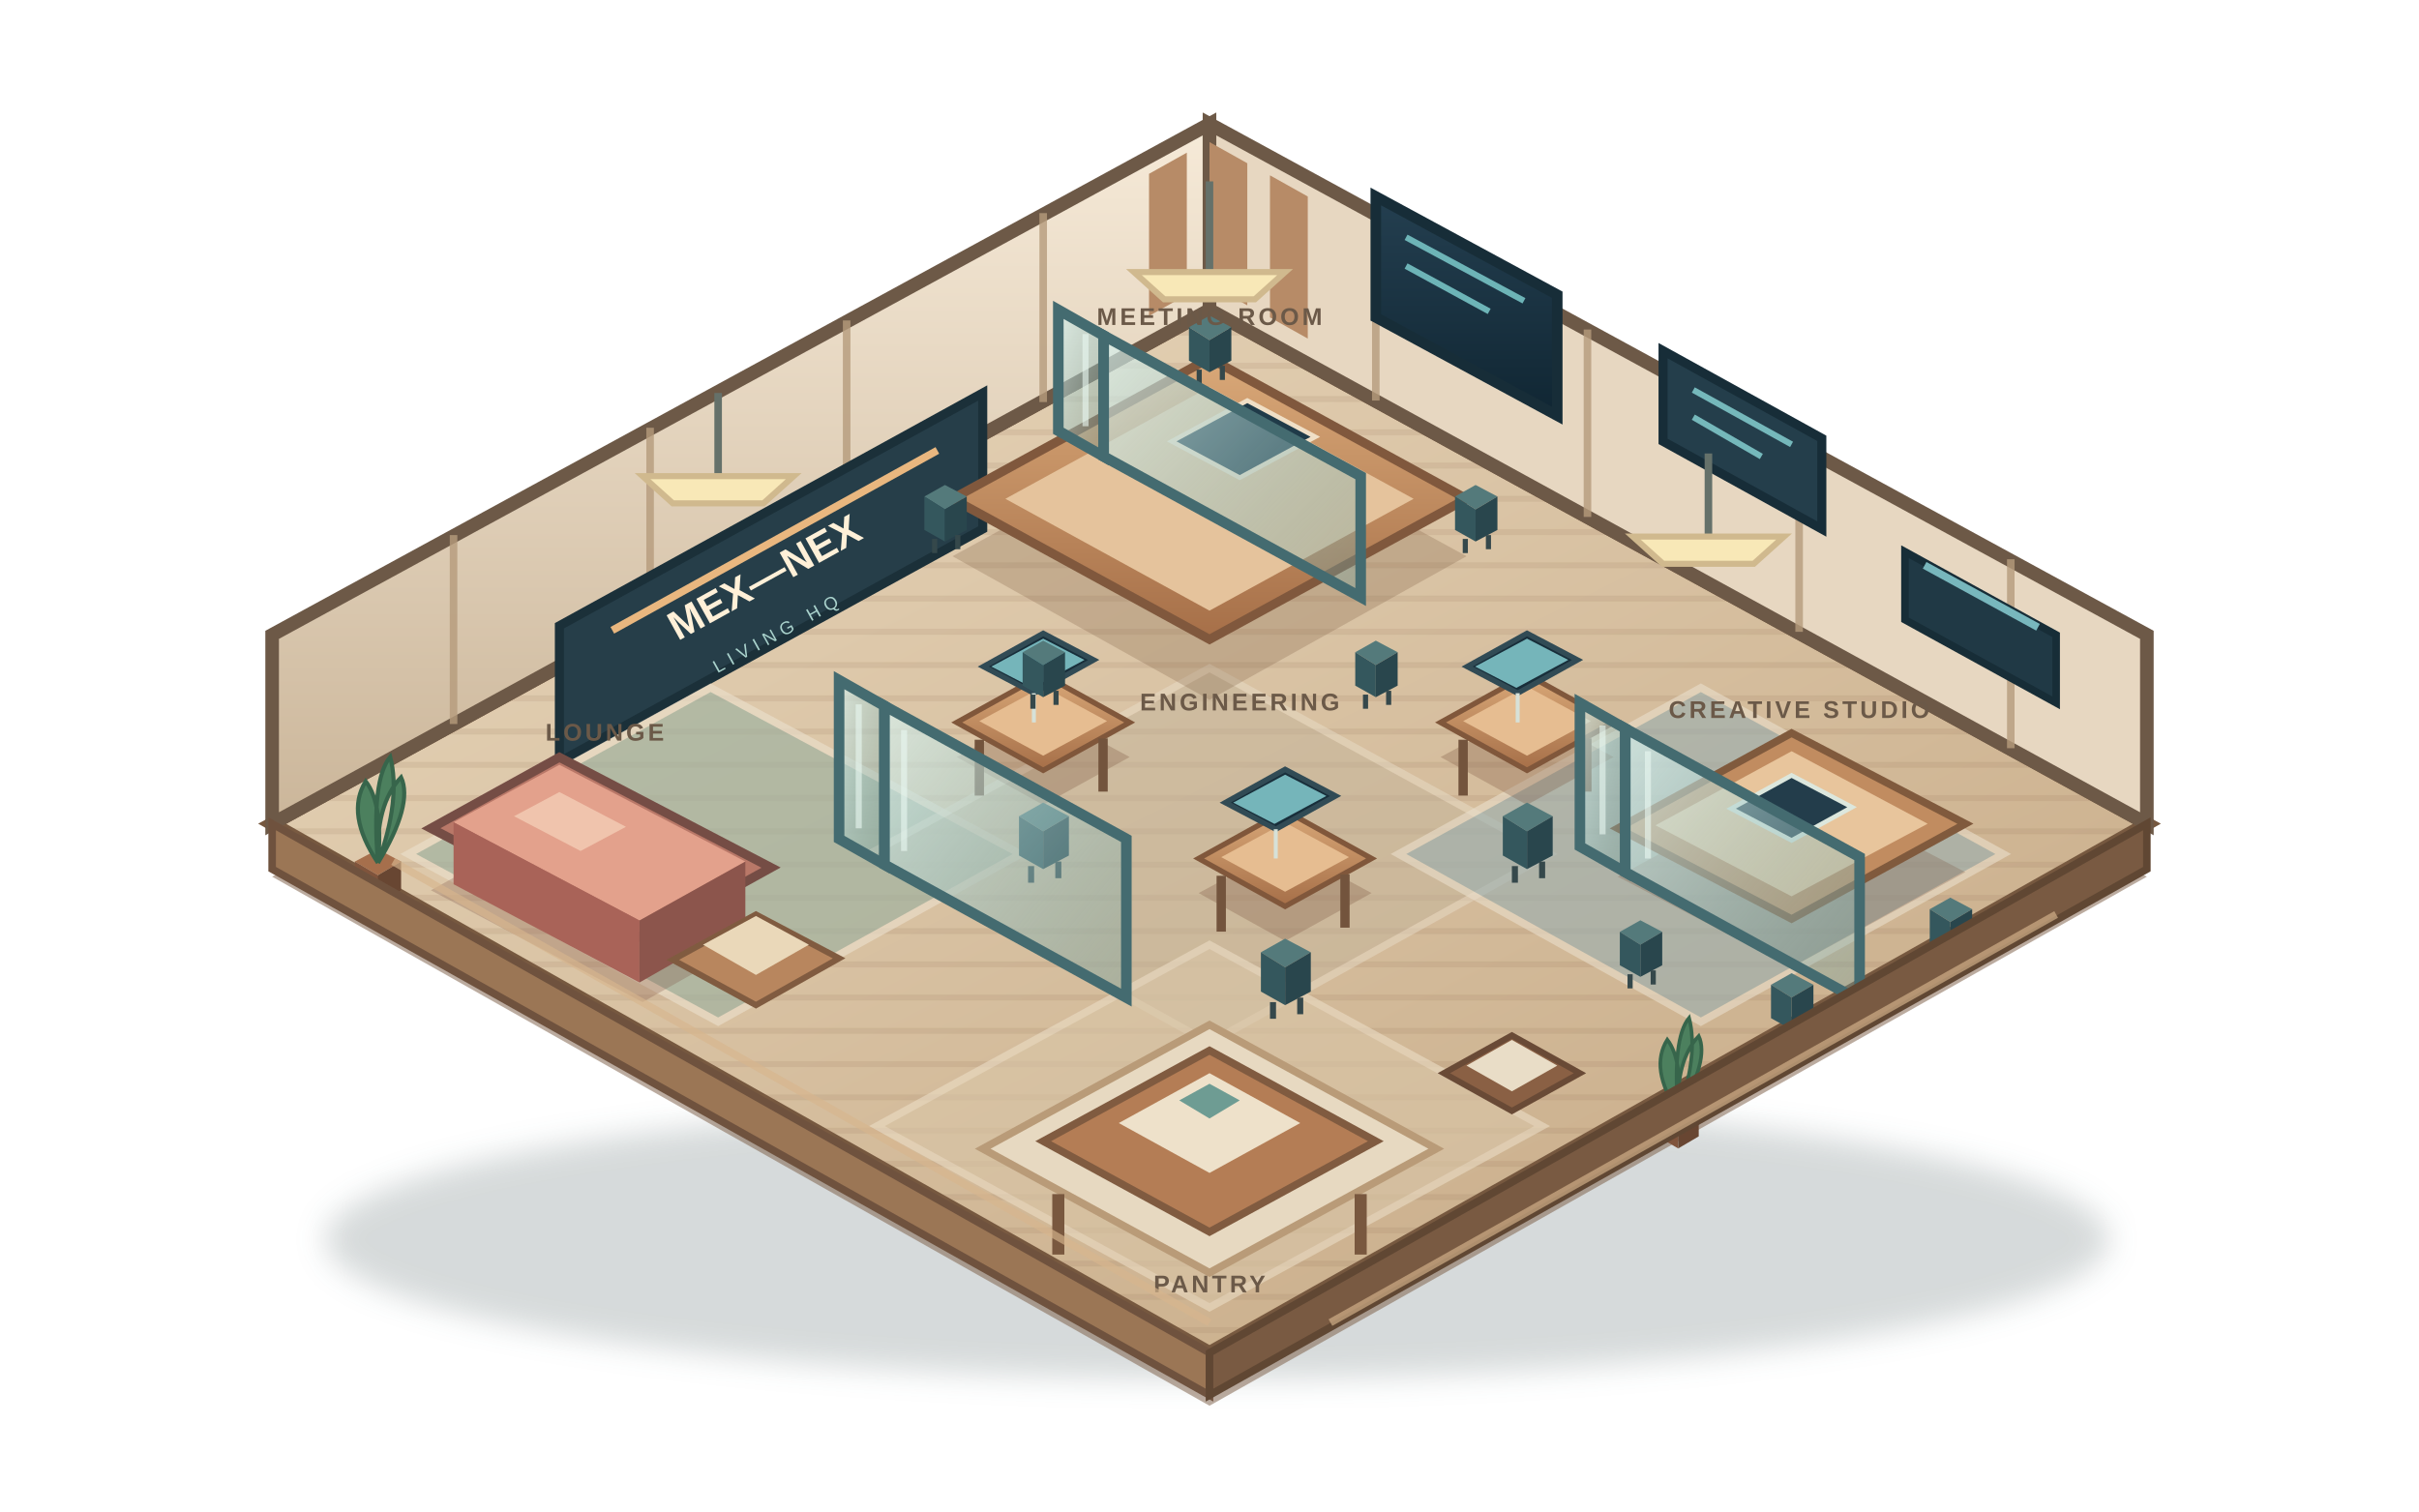
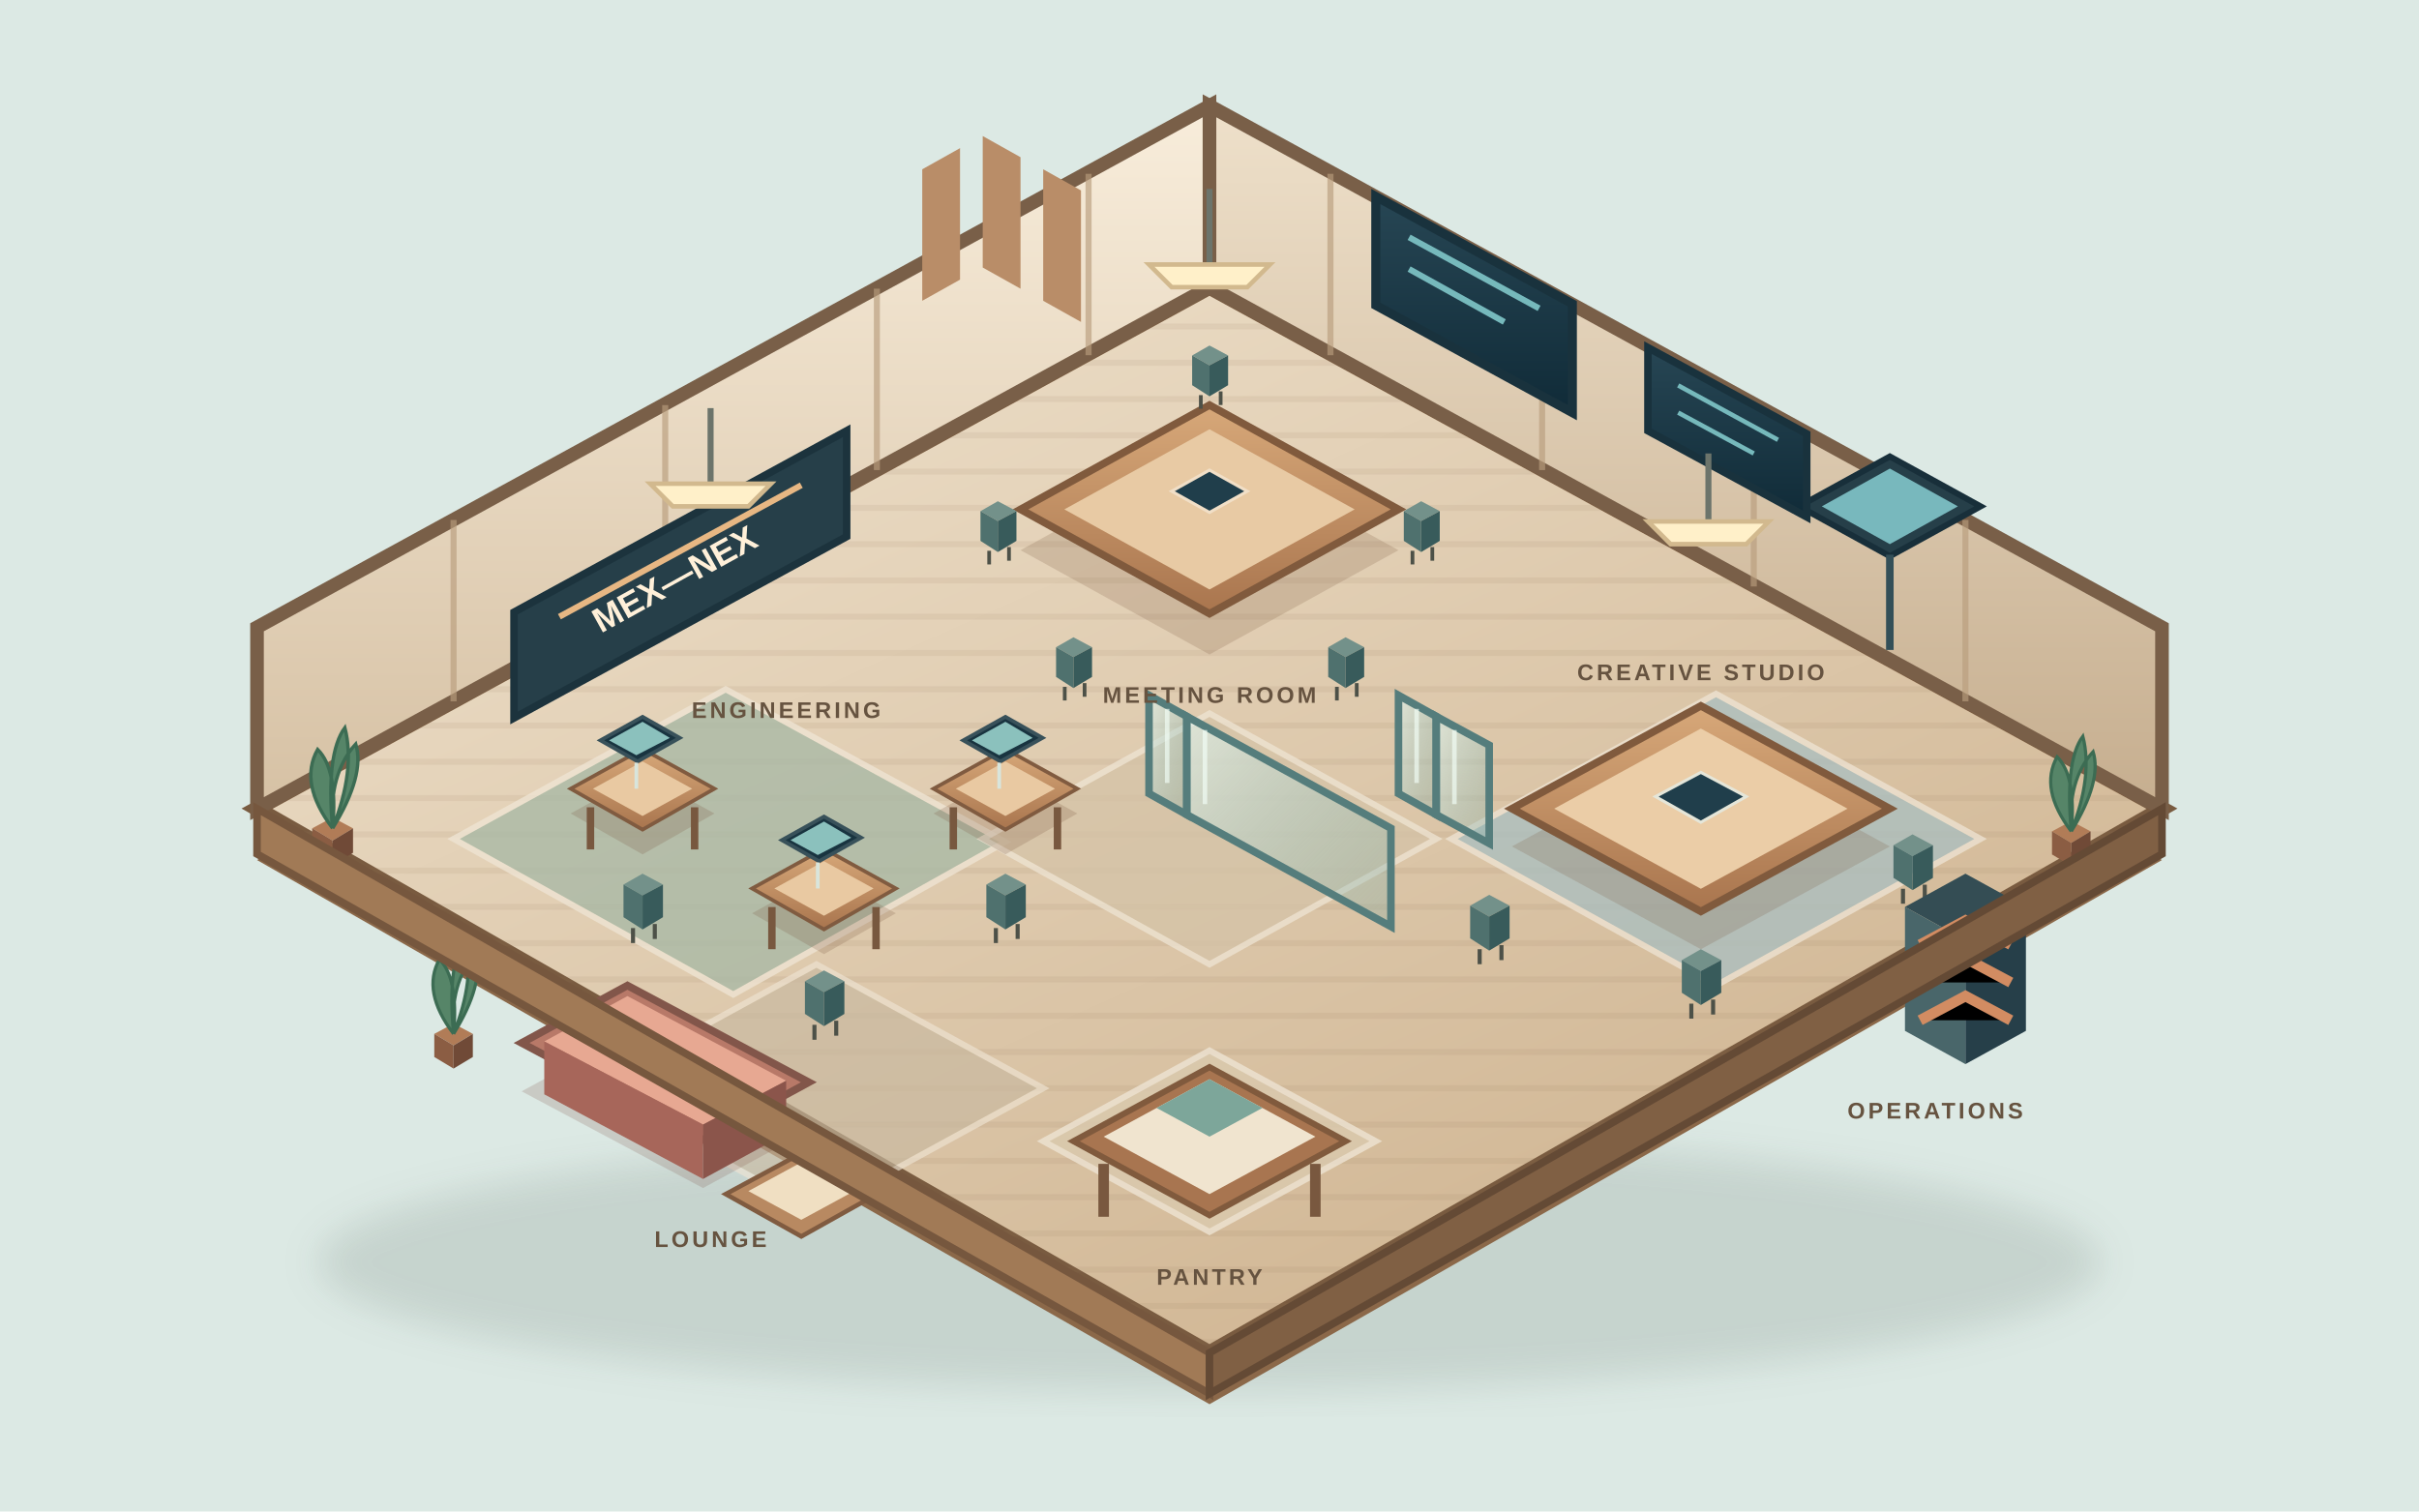
<svg xmlns="http://www.w3.org/2000/svg" width="1600" height="1000" viewBox="0 0 1600 1000">
  <defs>
-     <linearGradient id="floor" x2="0.9" y2="1">
-       <stop stop-color="#e9d8bd" />
-       <stop offset="1" stop-color="#c6a985" />
+     <linearGradient id="floor" x2="0.8" y2="1">
+       <stop stop-color="#f1e5d1" />
+       <stop offset="1" stop-color="#cdb18d" />
    </linearGradient>
-     <linearGradient id="wall" x2="0" y2="1">
-       <stop stop-color="#f6ead8" />
-       <stop offset="1" stop-color="#cbb69a" />
+     <linearGradient id="wallL" x2="0" y2="1">
+       <stop stop-color="#f8eddb" />
+       <stop offset="1" stop-color="#d6c1a4" />
+     </linearGradient>
+     <linearGradient id="wallR" x2="0" y2="1">
+       <stop stop-color="#eee0ca" />
+       <stop offset="1" stop-color="#c6ae8f" />
    </linearGradient>
    <linearGradient id="wood" x2="0" y2="1">
-       <stop stop-color="#d9a878" />
-       <stop offset="1" stop-color="#a66f48" />
+       <stop stop-color="#d7a879" />
+       <stop offset="1" stop-color="#a9754e" />
    </linearGradient>
    <linearGradient id="glass" x2="1" y2="1">
-       <stop stop-color="#d9f3f0" stop-opacity=".7" />
-       <stop offset="1" stop-color="#6d9e9d" stop-opacity=".34" />
+       <stop stop-color="#e2f5ef" stop-opacity=".65" />
+       <stop offset="1" stop-color="#78a8a3" stop-opacity=".3" />
    </linearGradient>
    <linearGradient id="screen" x2="0" y2="1">
-       <stop stop-color="#243f50" />
-       <stop offset="1" stop-color="#102633" />
+       <stop stop-color="#274654" />
+       <stop offset="1" stop-color="#102b38" />
    </linearGradient>
-     <filter id="shadow" x="-30%" y="-30%" width="170%" height="180%">
-       <feGaussianBlur stdDeviation="10" />
+     <pattern id="boards" width="84" height="24" patternUnits="userSpaceOnUse">
+       <path d="M0 1H84M0 23H84" stroke="#987858" stroke-opacity=".13" stroke-width="2" />
+     </pattern>
+     <filter id="soft">
+       <feGaussianBlur stdDeviation="12" />
    </filter>
-     <pattern id="plank" width="72" height="22" patternUnits="userSpaceOnUse">
-       <path d="M0 1H72M0 21H72" stroke="#8d684d" stroke-opacity=".16" stroke-width="2" />
-     </pattern>
    <g id="desk">
-       <path d="M-65 0 0 -35 65 0 0 36Z" fill="#765039" opacity=".28" transform="translate(0 18)" />
-       <path d="M-65 -8 0 -44 65 -8 0 28Z" fill="url(#wood)" stroke="#80573b" stroke-width="4" />
-       <path d="M-48 -9 0 -35 48 -9 0 17Z" fill="#e6bd91" />
-       <path d="M-45 -50 0 -75 38 -55 -7 -30Z" fill="#182e3a" stroke="#314b55" stroke-width="4" />
-       <path d="M-39 -50 0 -71 31 -55 -8 -34Z" fill="#75b5ba" />
-       <path d="M-7 -30V-8" stroke="#d6e1d8" stroke-width="3" />
-       <path d="M-48 5V47M45 4V44" stroke="#73543d" stroke-width="7" />
+       <path d="M-58 -4 0 -36 58 -4 0 29Z" fill="#79563e" opacity=".22" transform="translate(0 14)" />
+       <path d="M-58 -10 0 -42 58 -10 0 23Z" fill="url(#wood)" stroke="#805b40" stroke-width="3" />
+       <path d="M-40 -10 0 -32 40 -10 0 12Z" fill="#e9c9a2" />
+       <path d="M-34 -49 0 -68 30 -51 -4 -32Z" fill="#193440" stroke="#38515a" stroke-width="3" />
+       <path d="M-27 -49 0 -64 22 -51 -5 -37Z" fill="#8bc1bd" />
+       <path d="M-5 -31V-10" stroke="#d8e5dc" stroke-width="3" />
+       <path d="M-42 5V39M42 5V39" stroke="#78583f" stroke-width="6" />
    </g>
    <g id="chair">
-       <path d="M-16 -10 0 -19 17 -10 0 0Z" fill="#547a7b" />
-       <path d="M-16 -10V16L0 25V0Z" fill="#34575d" />
-       <path d="M0 0 17 -10V16L0 25Z" fill="#29464d" />
-       <path d="M-8 23V34M10 20V31" stroke="#35484b" stroke-width="4" />
+       <path d="M-14 -12 0 -20 15 -12 0 -4Z" fill="#73918a" />
+       <path d="M-14 -12V12L0 21V-4Z" fill="#4f716e" />
+       <path d="M0 -4 15 -12V12L0 21Z" fill="#385b5b" />
+       <path d="M-7 20V31M9 17V28" stroke="#4d5148" stroke-width="3" />
    </g>
    <g id="plant">
-       <path d="M-17 0 0 -9 17 0 0 10Z" fill="#a66f4c" />
-       <path d="M-17 0 0 10V31L-17 21Z" fill="#80543c" />
-       <path d="M0 10 17 0V21L0 31Z" fill="#684632" />
-       <path d="M0 1Q-24 -35 -9 -59Q4 -42 0 1M0 1Q26 -42 17 -62Q-2 -42 0 1M0 1Q-5 -60 9 -77Q17 -46 0 1" fill="#4c805e" stroke="#37654b" stroke-width="3" />
+       <path d="M-15 0 0 -8 15 0 0 9Z" fill="#b17c57" />
+       <path d="M-15 0 0 9V27L-15 18Z" fill="#8b5d43" />
+       <path d="M0 9 15 0V18L0 27Z" fill="#704a37" />
+       <path d="M0 0Q-25 -33 -11 -58Q4 -43 0 0M0 0Q24 -39 17 -62Q-3 -40 0 0M0 0Q-5 -55 9 -74Q17 -43 0 0" fill="#568568" stroke="#3c6c53" stroke-width="2.5" />
    </g>
  </defs>
-   <ellipse cx="805" cy="820" rx="590" ry="92" fill="#30464a" opacity=".2" filter="url(#shadow)" />
-   <path d="M180 560 800 220 1420 560 800 910Z" fill="#78583f" opacity=".5" transform="translate(0 20)" />
-   <path d="M180 545 800 205 1420 545 800 895Z" fill="url(#floor)" stroke="#76583f" stroke-width="9" />
-   <path d="M180 545 800 205 1420 545 800 895Z" fill="url(#plank)" opacity=".8" />
-   <path d="M180 545 800 205 800 82 180 420Z" fill="url(#wall)" stroke="#6d5947" stroke-width="9" />
-   <path d="M800 205 1420 545 1420 420 800 82Z" fill="#e7d7c1" stroke="#6d5947" stroke-width="9" />
-   <g stroke="#b59b7c" stroke-width="5" opacity=".8" fill="none">
-     <path d="M300 479V354M430 408V283M560 337V212M690 266V141" />
-     <path d="M910 265V142M1050 342V218M1190 418V294M1330 495V370" />
+   <rect width="1600" height="1000" fill="#dce9e4" />
+   <ellipse cx="800" cy="835" rx="590" ry="85" fill="#52635a" opacity=".16" filter="url(#soft)" />
+   <path d="M170 550 800 205 1430 550 800 910Z" fill="#8b6849" transform="translate(0 19)" />
+   <path d="M170 535 800 190 1430 535 800 895Z" fill="url(#floor)" stroke="#795b40" stroke-width="10" />
+   <path d="M170 535 800 190 1430 535 800 895Z" fill="url(#boards)" opacity=".8" />
+   <path d="M170 535 800 190 800 70 170 415Z" fill="url(#wallL)" stroke="#795f48" stroke-width="9" />
+   <path d="M800 190 1430 535 1430 415 800 70Z" fill="url(#wallR)" stroke="#795f48" stroke-width="9" />
+   <g stroke="#b89d7d" stroke-width="4" opacity=".65">
+     <path d="M300 464V344M440 388V268M580 311V191M720 235V115M880 235V115M1020 311V191M1160 388V268M1300 464V344" />
  </g>
-   <path d="M370 414 650 260 650 350 370 504Z" fill="#263e49" stroke="#1b3039" stroke-width="6" />
-   <path d="M405 417 620 298" stroke="#e9b77f" stroke-width="5" />
-   <text x="510" y="390" fill="#fff0d8" font-family="Arial" font-size="27" font-weight="700" text-anchor="middle" transform="rotate(-29 510 390)">MEX—NEX</text>
-   <text x="515" y="423" fill="#a9d2cc" font-family="Arial" font-size="12" letter-spacing="4" text-anchor="middle" transform="rotate(-29 515 423)">LIVING HQ</text>
-   <path d="M270 565 470 455 675 565 475 676Z" fill="#9fb1a0" opacity=".68" stroke="#e9ddc9" stroke-width="5" />
-   <path d="M575 565 800 442 1025 565 800 690Z" fill="#c3b49b" opacity=".48" stroke="#e9ddc9" stroke-width="5" />
-   <path d="M925 565 1125 455 1325 565 1125 676Z" fill="#9aafb0" opacity=".62" stroke="#e9ddc9" stroke-width="5" />
-   <path d="M580 745 800 625 1020 745 800 865Z" fill="#d8c5a7" opacity=".62" stroke="#eadbc3" stroke-width="5" />
+   <path d="M340 405 560 285 560 355 340 475Z" fill="#263f49" stroke="#1c333d" stroke-width="5" />
+   <path d="M370 408 530 321" stroke="#e7b783" stroke-width="4" />
+   <text x="450" y="390" fill="#fff0d9" font-family="Arial" font-size="23" font-weight="700" text-anchor="middle" transform="rotate(-29 450 390)">MEX—NEX</text>
+   <path d="M300 555 480 456 665 557 485 658Z" fill="#a8b9a5" opacity=".78" stroke="#eee4d3" stroke-width="4" />
+   <path d="M650 555 800 472 950 555 800 638Z" fill="#d4c3a7" opacity=".75" stroke="#eee4d3" stroke-width="4" />
+   <path d="M960 555 1135 459 1310 555 1135 652Z" fill="#a9bec0" opacity=".76" stroke="#eee4d3" stroke-width="4" />
+   <path d="M390 720 540 638 690 720 540 802Z" fill="#c8b99f" opacity=".65" stroke="#eee4d3" stroke-width="4" />
+   <path d="M690 755 800 695 910 755 800 815Z" fill="#d9c9ae" opacity=".8" stroke="#eee4d3" stroke-width="4" />
  <g>
-     <path d="M285 574 370 527 510 600 425 648Z" fill="#7c5145" opacity=".28" transform="translate(0 15)" />
-     <path d="M285 548 370 501 510 574 425 621Z" fill="#b97868" stroke="#754d45" stroke-width="6" />
-     <path d="M300 544 370 506 493 570 423 609Z" fill="#e3a18c" />
-     <path d="M300 544 300 585 423 650 423 609Z" fill="#a96358" />
-     <path d="M423 609 493 570 493 610 423 650Z" fill="#8c554c" />
-     <path d="M340 540 370 524 414 547 384 563Z" fill="#f0c4ad" />
-     <path d="M445 635 500 605 555 634 500 665Z" fill="#b8865e" stroke="#805b40" stroke-width="4" />
-     <path d="M465 625 500 606 535 625 500 645Z" fill="#ead8b9" />
-     <use href="#plant" transform="translate(250 570) scale(.9)" />
+     <path d="M675 352 800 283 925 352 800 421Z" fill="#78553d" opacity=".2" transform="translate(0 12)" />
+     <path d="M675 337 800 268 925 337 800 406Z" fill="url(#wood)" stroke="#805a3d" stroke-width="5" />
+     <path d="M704 337 800 284 896 337 800 390Z" fill="#e8caa4" />
+     <path d="M775 325 800 311 825 325 800 339Z" fill="#203e4b" stroke="#f1dfc7" stroke-width="2" />
+     <use href="#chair" transform="translate(660 348) scale(.82)" />
+     <use href="#chair" transform="translate(800 245) scale(.82)" />
+     <use href="#chair" transform="translate(940 348) scale(.82)" />
+     <use href="#chair" transform="translate(710 438) scale(.82)" />
+     <use href="#chair" transform="translate(890 438) scale(.82)" />
  </g>
  <g>
-     <use href="#desk" transform="translate(690 485) scale(.88)" />
-     <use href="#chair" transform="translate(690 550)" />
-     <use href="#desk" transform="translate(850 575) scale(.88)" />
-     <use href="#chair" transform="translate(850 640)" />
-     <use href="#desk" transform="translate(1010 485) scale(.88)" />
-     <use href="#chair" transform="translate(1010 550)" />
+     <use href="#desk" transform="translate(425 530) scale(.82)" />
+     <use href="#chair" transform="translate(425 596) scale(.9)" />
+     <use href="#desk" transform="translate(545 596) scale(.82)" />
+     <use href="#chair" transform="translate(545 660) scale(.9)" />
+     <use href="#desk" transform="translate(665 530) scale(.82)" />
+     <use href="#chair" transform="translate(665 596) scale(.9)" />
  </g>
  <g>
-     <path d="M630 350 800 257 970 350 800 445Z" fill="#79563d" opacity=".25" transform="translate(0 18)" />
-     <path d="M630 330 800 237 970 330 800 423Z" fill="url(#wood)" stroke="#80583d" stroke-width="6" />
-     <path d="M665 330 800 256 935 330 800 404Z" fill="#e5c39c" />
-     <path d="M775 292 825 265 870 289 820 316Z" fill="#203b49" stroke="#f0dfc6" stroke-width="3" />
-     <use href="#chair" transform="translate(625 337) scale(.85)" />
-     <use href="#chair" transform="translate(800 225) scale(.85)" />
-     <use href="#chair" transform="translate(976 337) scale(.85)" />
-     <use href="#chair" transform="translate(690 440) scale(.85)" />
-     <use href="#chair" transform="translate(910 440) scale(.85)" />
+     <path d="M1000 548 1125 480 1250 548 1125 616Z" fill="#78543b" opacity=".2" transform="translate(0 12)" />
+     <path d="M1000 535 1125 467 1250 535 1125 603Z" fill="url(#wood)" stroke="#805a3d" stroke-width="5" />
+     <path d="M1028 535 1125 482 1222 535 1125 588Z" fill="#ebcda7" />
+     <path d="M1095 527 1125 511 1155 527 1125 544Z" fill="#203e4b" stroke="#e5e6d9" stroke-width="2" />
+     <use href="#chair" transform="translate(985 610) scale(.9)" />
+     <use href="#chair" transform="translate(1125 646) scale(.9)" />
+     <use href="#chair" transform="translate(1265 570) scale(.9)" />
  </g>
  <g>
-     <path d="M1070 565 1185 502 1300 562 1185 625Z" fill="#77513a" opacity=".25" transform="translate(0 15)" />
-     <path d="M1070 548 1185 485 1300 545 1185 608Z" fill="#c18c60" stroke="#805a3d" stroke-width="5" />
-     <path d="M1095 546 1185 497 1275 545 1185 593Z" fill="#e8c59c" />
-     <path d="M1145 535 1185 513 1225 534 1185 556Z" fill="#233d4b" stroke="#dce7dd" stroke-width="3" />
-     <use href="#chair" transform="translate(1085 625) scale(.85)" />
-     <use href="#chair" transform="translate(1185 660) scale(.85)" />
-     <use href="#chair" transform="translate(1290 610) scale(.85)" />
-     <path d="M1260 365 1360 420 1360 465 1260 410Z" fill="#203945" stroke="#172d37" stroke-width="5" />
-     <path d="M1273 374 1348 415" stroke="#78b7bd" stroke-width="5" />
+     <path d="M345 710 415 672 535 736 465 774Z" fill="#7d5147" opacity=".2" transform="translate(0 12)" />
+     <path d="M345 690 415 652 535 716 465 754Z" fill="#b87968" stroke="#82564a" stroke-width="5" />
+     <path d="M360 689 415 659 520 715 465 744Z" fill="#e7a892" />
+     <path d="M360 689V724L465 780V744Z" fill="#a7665a" />
+     <path d="M465 744 520 715V750L465 780Z" fill="#8b554b" />
+     <path d="M480 790 530 763 580 790 530 818Z" fill="#b88961" stroke="#805b40" stroke-width="3" />
+     <path d="M495 788 530 769 565 788 530 807Z" fill="#f0dfc2" />
+     <use href="#plant" transform="translate(300 684) scale(.85)" />
  </g>
  <g>
-     <path d="M650 760 800 678 950 760 800 842Z" fill="#e7d9c1" stroke="#b99b78" stroke-width="5" />
-     <path d="M690 755 800 695 910 755 800 815Z" fill="#b47d55" stroke="#805b40" stroke-width="5" />
-     <path d="M740 743 800 710 860 743 800 776Z" fill="#eee1ca" />
-     <path d="M780 728 800 717 820 728 800 740Z" fill="#6e9c93" />
-     <path d="M700 790V830M900 790V830" stroke="#79583f" stroke-width="8" />
-     <path d="M955 710 1000 685 1045 710 1000 735Z" fill="#8a6044" stroke="#694a36" stroke-width="4" />
-     <path d="M970 705 1000 688 1030 705 1000 722Z" fill="#e9ddc7" />
-     <use href="#plant" transform="translate(1110 735) scale(.8)" />
-   </g>
-   <g fill="url(#glass)" stroke="#446b70" stroke-width="7">
-     <path d="M555 450 555 555 585 572 585 467Z" />
-     <path d="M585 467 585 572 745 660 745 555Z" />
-     <path d="M1045 465 1045 560 1075 577 1075 482Z" />
-     <path d="M1075 482 1075 577 1230 662 1230 567Z" />
-     <path d="M700 205 700 285 730 302 730 222Z" />
-     <path d="M730 222 730 302 900 395 900 315Z" />
-   </g>
-   <g stroke="#eaf8f1" stroke-width="4" opacity=".6" fill="none">
-     <path d="M568 466 568 548M598 483 598 563M718 221 718 282M1060 480 1060 552M1090 497 1090 568" />
+     <path d="M710 755 800 706 890 755 800 804Z" fill="#a87550" stroke="#805a3d" stroke-width="4" />
+     <path d="M730 752 800 714 870 752 800 790Z" fill="#f0e4cf" />
+     <path d="M765 733 800 714 835 733 800 752Z" fill="#7da69a" />
+     <path d="M730 770V805M870 770V805" stroke="#79583f" stroke-width="7" />
  </g>
  <g>
-     <path d="M910 130 1030 195 1030 275 910 210Z" fill="url(#screen)" stroke="#172d38" stroke-width="7" />
-     <path d="M930 157 1008 199M930 176 985 206" stroke="#6db4b7" stroke-width="4" />
-     <path d="M1100 232 1205 290 1205 350 1100 292Z" fill="#243e4b" stroke="#172d38" stroke-width="6" />
-     <path d="M1120 258 1185 294M1120 276 1165 302" stroke="#75b8bb" stroke-width="4" />
-     <g fill="#b78b67">
-       <path d="M760 115 785 101 785 195 760 209Z" />
-       <path d="M800 94 825 108 825 202 800 188Z" />
-       <path d="M840 116 865 130 865 224 840 210Z" />
+     <path d="M1190 335 1250 302 1310 335 1250 368Z" fill="#263f49" stroke="#182f3a" stroke-width="4" />
+     <path d="M1205 335 1250 310 1295 335 1250 360Z" fill="#78b8bd" />
+     <path d="M1250 367V430" stroke="#334f58" stroke-width="5" />
+     <path d="M1260 600 1300 578 1340 600 1300 622Z" fill="#344d54" />
+     <path d="M1260 600V682L1300 704V622Z" fill="#49666a" />
+     <path d="M1300 622 1340 600V682L1300 704Z" fill="#263f49" />
+     <path d="M1270 625 1300 609 1330 625M1270 650 1300 634 1330 650M1270 675 1300 659 1330 675" stroke="#d28c62" stroke-width="7" />
+   </g>
+   <g fill="url(#glass)" stroke="#557d7c" stroke-width="5">
+     <path d="M760 460 760 525 785 539 785 474Z" />
+     <path d="M785 474 785 539 920 613 920 548Z" />
+     <path d="M925 460 925 525 950 539 950 474Z" />
+     <path d="M950 474 950 539 985 558 985 493Z" />
+   </g>
+   <g stroke="#f3fff8" stroke-width="3" opacity=".65">
+     <path d="M772 469V518M797 483V532M937 469V518M962 483V532" />
+   </g>
+   <g>
+     <path d="M910 130 1040 201 1040 273 910 202Z" fill="url(#screen)" stroke="#19323d" stroke-width="6" />
+     <path d="M932 157 1018 204M932 178 995 213" stroke="#76b9bc" stroke-width="4" />
+     <path d="M1090 230 1195 287 1195 342 1090 285Z" fill="url(#screen)" stroke="#19323d" stroke-width="5" />
+     <path d="M1110 255 1176 291M1110 273 1160 300" stroke="#76b9bc" stroke-width="3" />
+     <g fill="#b98d68">
+       <path d="M610 112 635 98 635 185 610 199Z" />
+       <path d="M650 90 675 104 675 191 650 177Z" />
+       <path d="M690 112 715 126 715 213 690 199Z" />
    </g>
  </g>
-   <g stroke="#65716a" stroke-width="5" fill="none">
-     <path d="M475 260V315M800 120V180M1130 300V355" />
+   <g stroke="#6c746b" stroke-width="4" fill="none">
+     <path d="M470 270V320M800 125V175M1130 300V345" />
  </g>
-   <g fill="#f8e8b7" stroke="#d0b98e" stroke-width="4">
-     <path d="M425 315 525 315 505 333 445 333Z" />
-     <path d="M750 180 850 180 830 198 770 198Z" />
-     <path d="M1080 355 1180 355 1160 373 1100 373Z" />
+   <g fill="#fff0c9" stroke="#d2b98e" stroke-width="3">
+     <path d="M430 320H510L495 335H445Z" />
+     <path d="M760 175H840L825 190H775Z" />
+     <path d="M1090 345H1170L1155 360H1105Z" />
  </g>
-   <g font-family="Arial,sans-serif" font-size="16" font-weight="700" letter-spacing="2" fill="#6b5948">
-     <text x="400" y="490" text-anchor="middle">LOUNGE</text>
-     <text x="820" y="470" text-anchor="middle">ENGINEERING</text>
-     <text x="800" y="215" text-anchor="middle">MEETING ROOM</text>
-     <text x="1190" y="475" text-anchor="middle">CREATIVE STUDIO</text>
-     <text x="800" y="855" text-anchor="middle">PANTRY</text>
+   <use href="#plant" transform="translate(220 548) scale(.9)" />
+   <use href="#plant" transform="translate(1370 550) scale(.85)" />
+   <g font-family="Arial,sans-serif" font-size="15" font-weight="700" letter-spacing="2" fill="#665340">
+     <text x="800" y="465" text-anchor="middle">MEETING ROOM</text>
+     <text x="520" y="475" text-anchor="middle">ENGINEERING</text>
+     <text x="1125" y="450" text-anchor="middle">CREATIVE STUDIO</text>
+     <text x="470" y="825" text-anchor="middle">LOUNGE</text>
+     <text x="800" y="850" text-anchor="middle">PANTRY</text>
+     <text x="1280" y="740" text-anchor="middle">OPERATIONS</text>
  </g>
-   <path d="M180 545 800 895 800 923 180 575Z" fill="#9b7655" stroke="#6f523e" stroke-width="5" />
-   <path d="M800 895 1420 545 1420 575 800 923Z" fill="#795a42" stroke="#604733" stroke-width="5" />
-   <path d="M260 570 800 875M880 875 1360 605" stroke="#d7b58d" stroke-width="5" opacity=".65" />
+   <path d="M170 535 800 895 800 922 170 565Z" fill="#a17a56" stroke="#76573e" stroke-width="5" />
+   <path d="M800 895 1430 535 1430 565 800 922Z" fill="#806044" stroke="#644a35" stroke-width="5" />
</svg>
